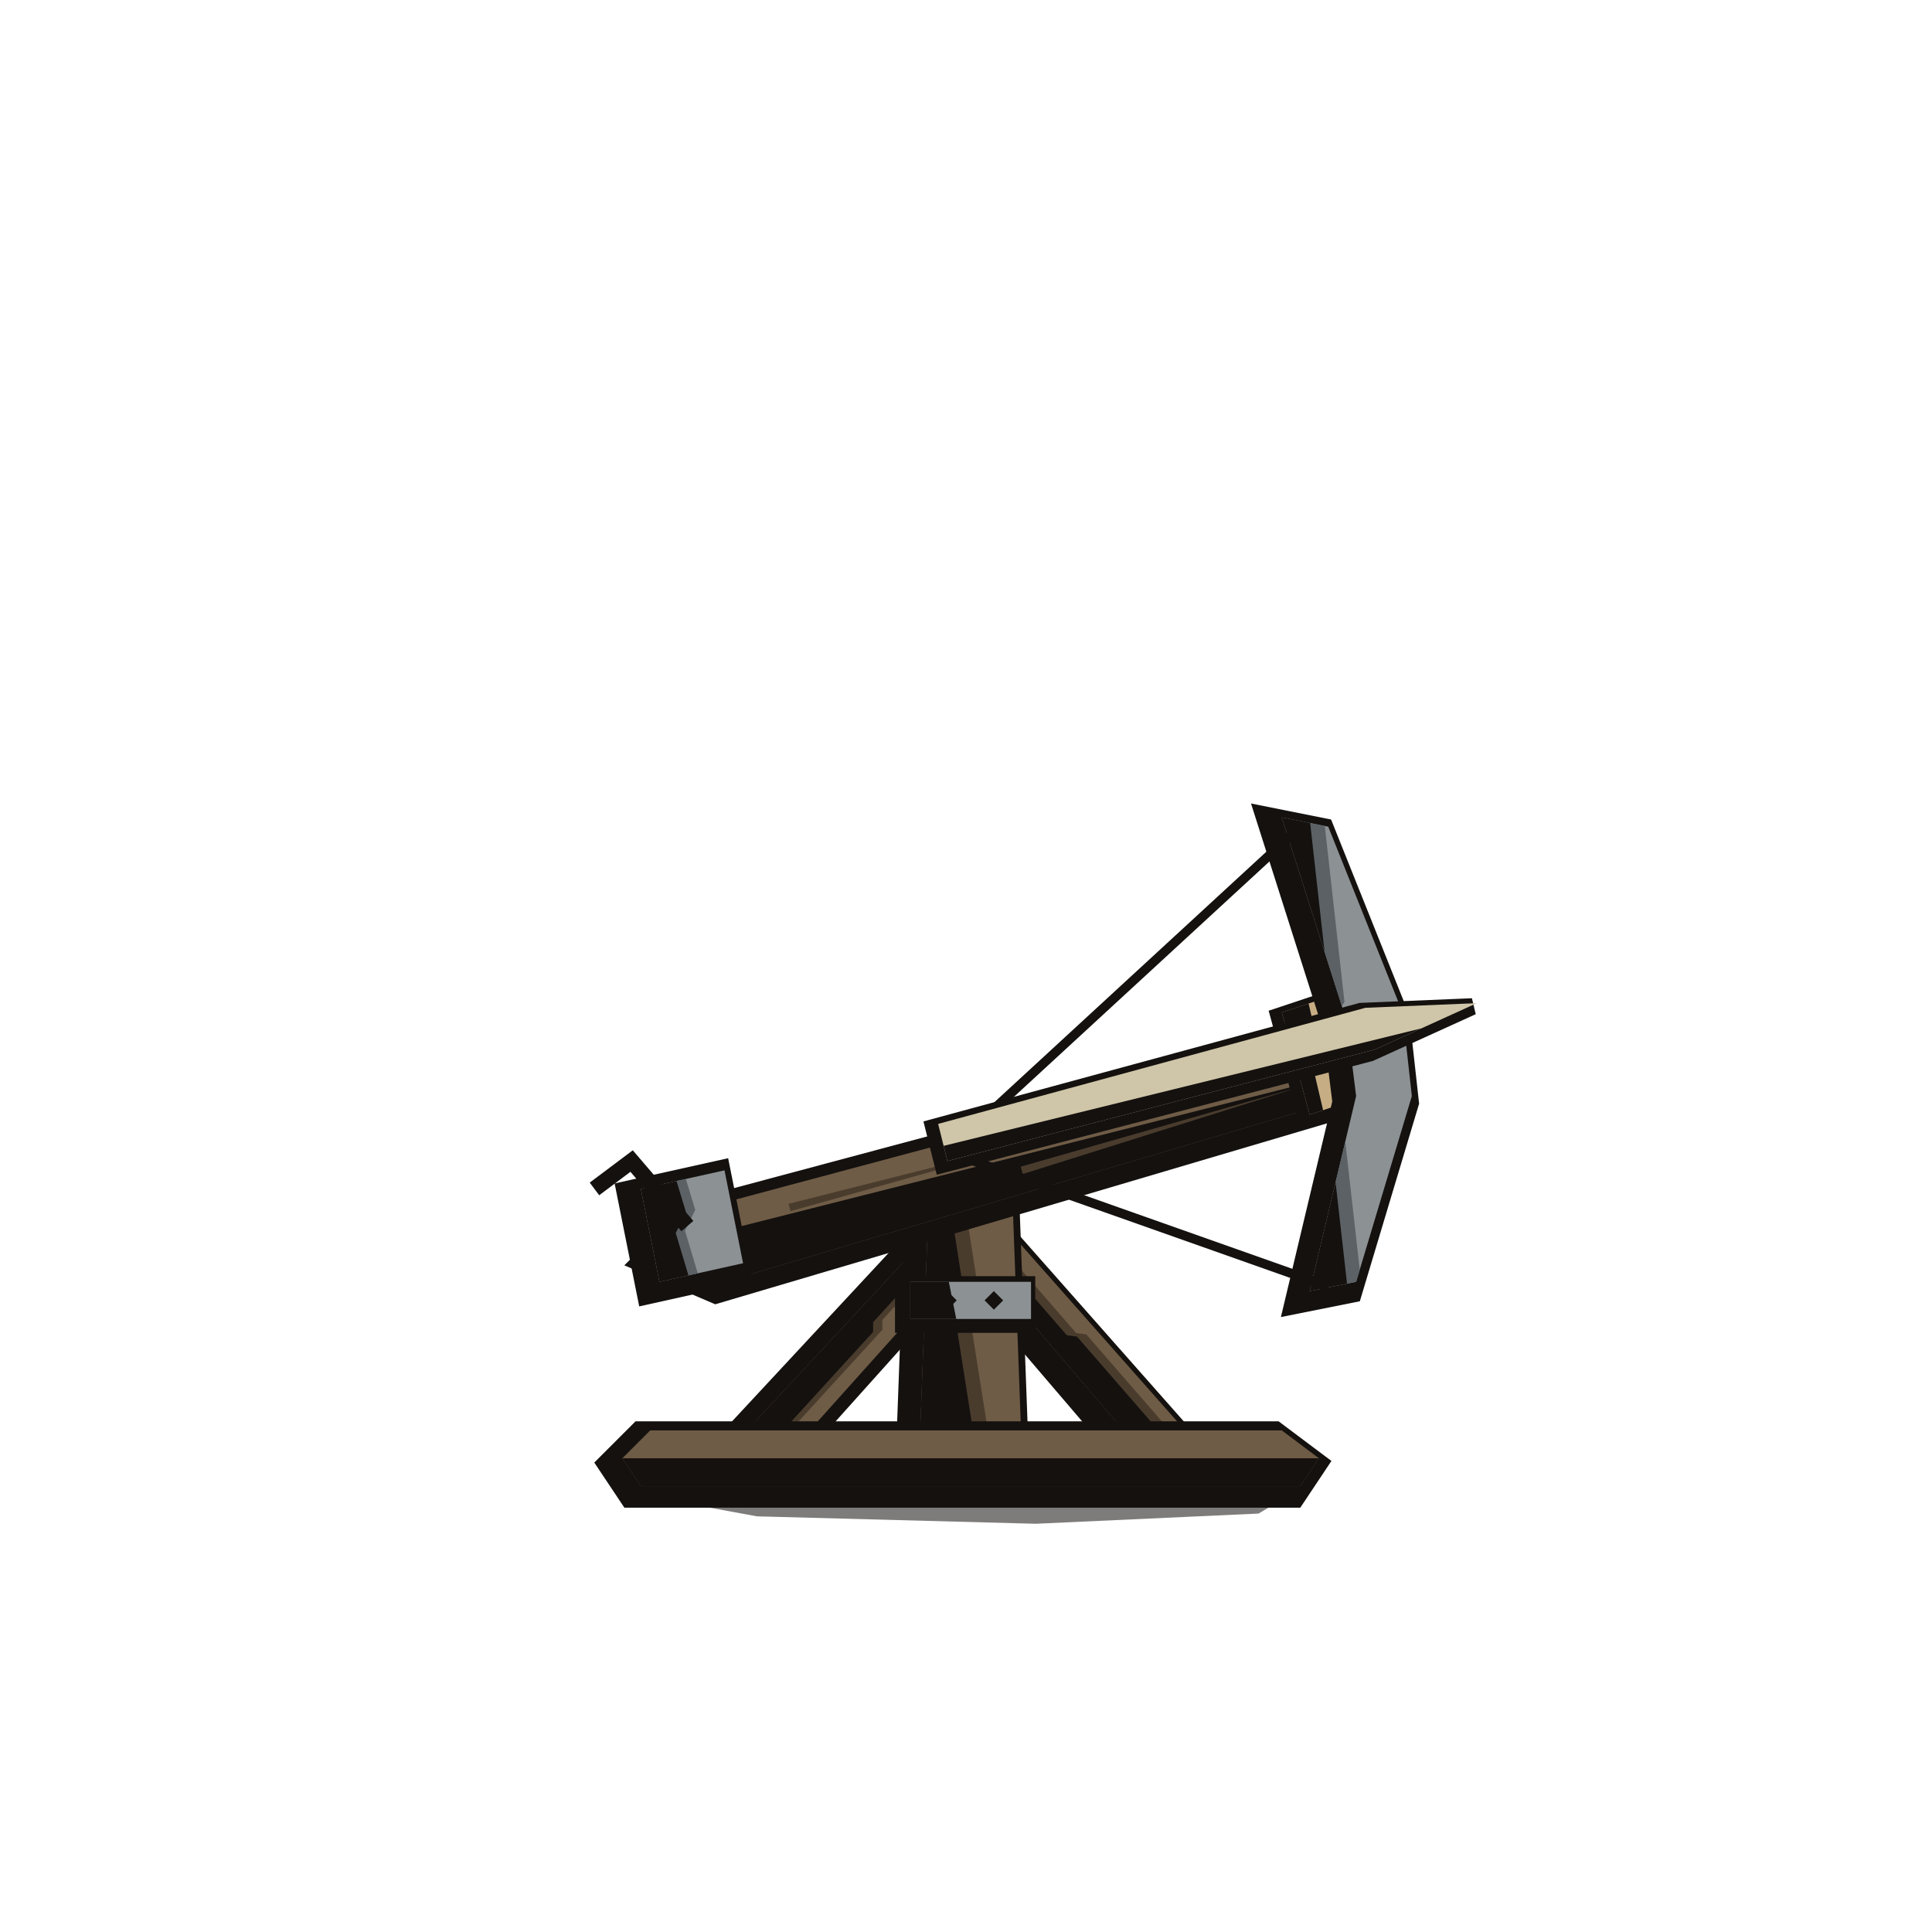
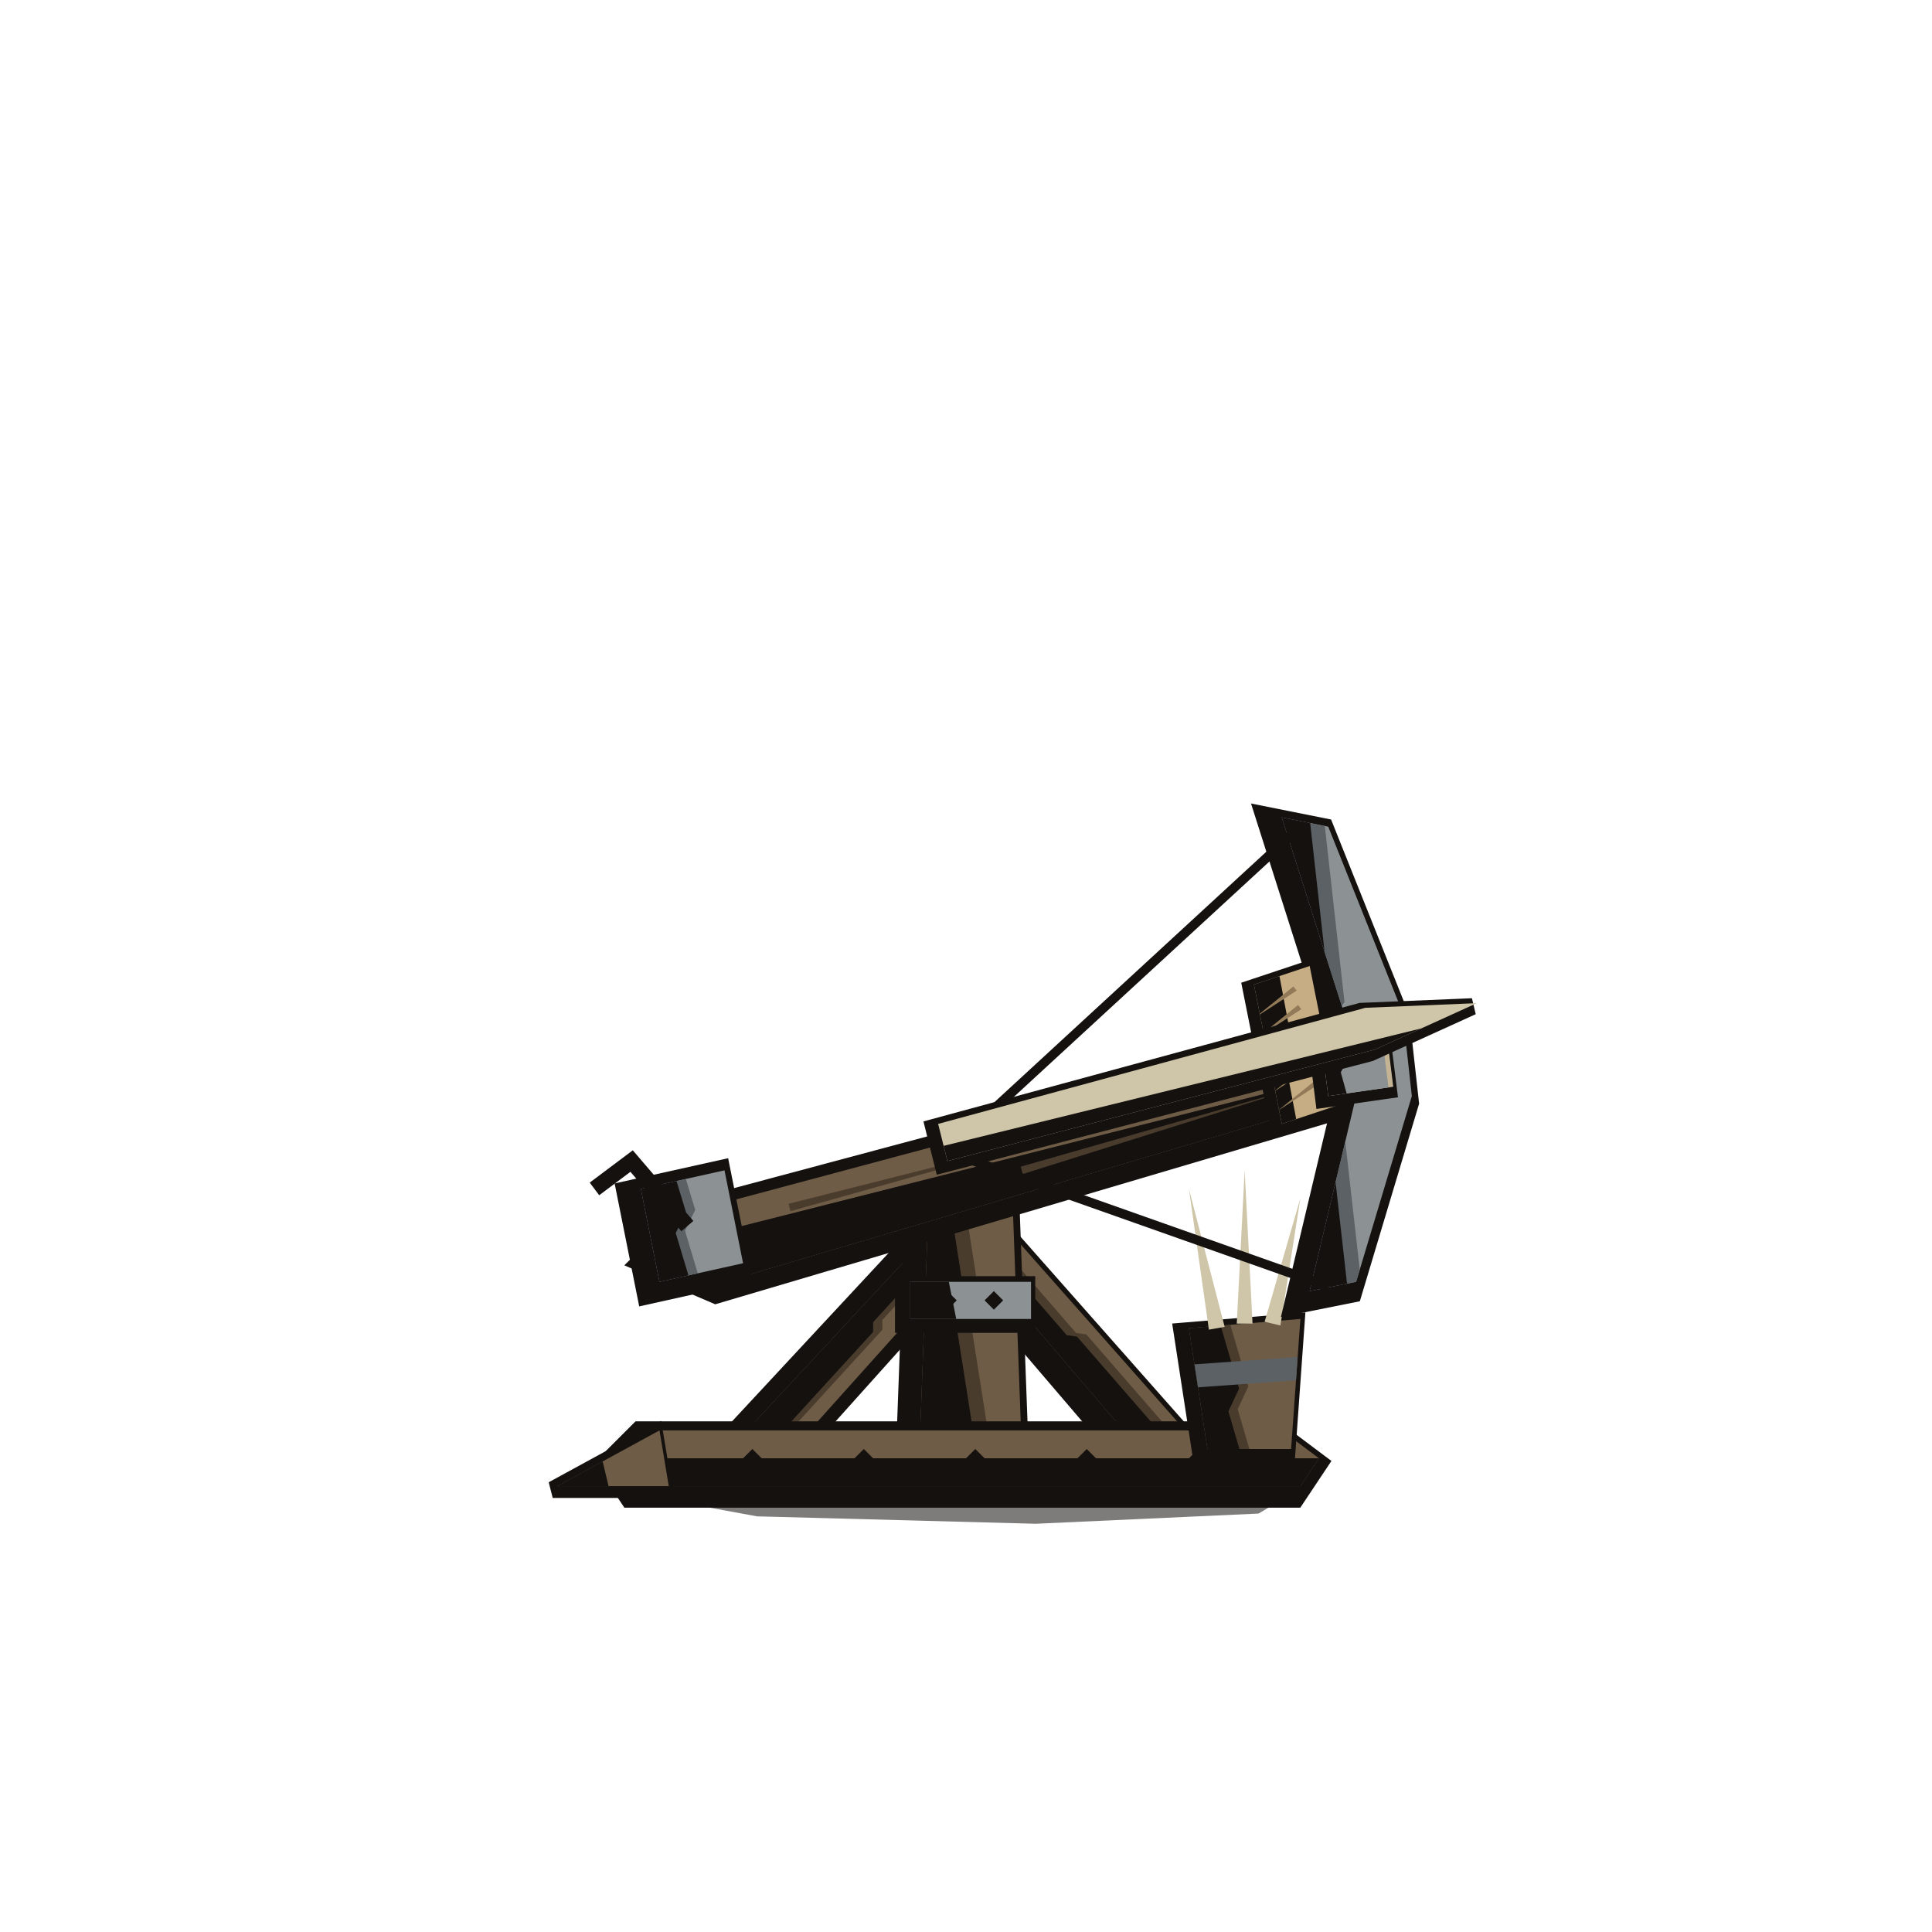
<svg xmlns="http://www.w3.org/2000/svg" id="ballista" width="416" height="416" viewBox="-80 -80 416 416">
  <g id="ballista-shadow-layer" transform="translate(128 240) rotate(0) scale(1 1) translate(-128 -240)">
    <path id="ballista-shadow-blot" d="M 53 241 L 74 233.5 L 113 231.9 L 164 233.5 L 203 238.7 L 191 245.9 L 143 248.1 L 83 246.5 Z" fill="#14110f" opacity="0.55" />
  </g>
  <g id="ballista-sled-layer" transform="translate(128 220) rotate(0) scale(1 1) translate(-128 -220)">
    <defs>
      <path id="ballista-sled-brace-back-shape" d="M 87.7 235.4 L 129.3 189 L 122.7 183 L 80.3 228.6 Z" />
      <clipPath id="ballista-sled-brace-back-clip">
        <use href="#ballista-sled-brace-back-shape" />
      </clipPath>
      <path id="ballista-sled-brace-front-shape" d="M 175.8 228.7 L 135.4 183 L 128.6 189 L 168.2 235.3 Z" />
      <clipPath id="ballista-sled-brace-front-clip">
        <use href="#ballista-sled-brace-front-shape" />
      </clipPath>
      <path id="ballista-sled-post-shape" d="M 120 178 L 138 178 L 140 232 L 118 232 Z" />
      <clipPath id="ballista-sled-post-clip">
        <use href="#ballista-sled-post-shape" />
      </clipPath>
      <path id="ballista-sled-runner-shape" d="M 60 228 L 196 228 L 204 234 L 200 240 L 58 240 L 54 234 Z" />
      <clipPath id="ballista-sled-runner-clip">
        <use href="#ballista-sled-runner-shape" />
      </clipPath>
      <path id="ballista-sled-band-shape" d="M 116 196 L 142 196 L 142 204 L 116 204 Z" />
      <clipPath id="ballista-sled-band-clip">
        <use href="#ballista-sled-band-shape" />
+       </clipPath>
+       <path id="ballista-sled-wedge-shape" d="M 40 240 L 62 228 L 64 240 Z" />
+       <clipPath id="ballista-sled-wedge-clip">
+         <use href="#ballista-sled-wedge-shape" />
+       </clipPath>
+       <path id="ballista-sled-bucket-shape" d="M 176 206 L 200 204 L 198 232 L 180 232 Z" />
+       <clipPath id="ballista-sled-bucket-clip">
+         <use href="#ballista-sled-bucket-shape" />
      </clipPath>
    </defs>
    <g id="ballista-sled-brace-back">
      <use id="ballista-sled-brace-back-line" href="#ballista-sled-brace-back-shape" transform="translate(-1.79 1.34)" fill="#14110f" stroke="#14110f" stroke-width="6.6" stroke-linejoin="miter" stroke-miterlimit="3" />
      <g clip-path="url(#ballista-sled-brace-back-clip)">
        <use id="ballista-sled-brace-back-lit" href="#ballista-sled-brace-back-shape" fill="#6f5c46" />
        <path id="ballista-sled-brace-back-mid" d="M 82.5 234.7 L 108 206.8 L 108 204.7 L 127.5 183.3 L 120.6 177 L 74.6 227.5 Z" transform="translate(2 -0.48)" fill="#4a3c2d" />
        <path id="ballista-sled-brace-back-dark" d="M 82.5 234.7 L 108 206.8 L 108 204.7 L 127.5 183.3 L 120.6 177 L 74.6 227.5 Z" fill="#14110f" />
      </g>
    </g>
    <g id="ballista-sled-brace-front">
      <use id="ballista-sled-brace-front-line" href="#ballista-sled-brace-front-shape" transform="translate(-1.79 1.34)" fill="#14110f" stroke="#14110f" stroke-width="6.6" stroke-linejoin="miter" stroke-miterlimit="3" />
      <g clip-path="url(#ballista-sled-brace-front-clip)">
        <use id="ballista-sled-brace-front-lit" href="#ballista-sled-brace-front-shape" fill="#6f5c46" />
        <path id="ballista-sled-brace-front-mid" d="M 174.5 233.8 L 151.9 207.8 L 149.7 207.5 L 129.5 184.2 L 122.5 190.3 L 166.4 240.8 Z" transform="translate(2 -0.48)" fill="#4a3c2d" />
        <path id="ballista-sled-brace-front-dark" d="M 174.5 233.8 L 151.9 207.8 L 149.7 207.5 L 129.5 184.2 L 122.5 190.3 L 166.4 240.8 Z" fill="#14110f" />
      </g>
    </g>
    <g id="ballista-sled-post">
      <use id="ballista-sled-post-line" href="#ballista-sled-post-shape" transform="translate(-1.79 1.34)" fill="#14110f" stroke="#14110f" stroke-width="6.6" stroke-linejoin="miter" stroke-miterlimit="3" />
      <g clip-path="url(#ballista-sled-post-clip)">
        <use id="ballista-sled-post-lit" href="#ballista-sled-post-shape" fill="#6f5c46" />
        <path id="ballista-sled-post-mid" d="M 106 174 L 123.7 173.8 L 127.1 195.5 L 124.9 198.8 L 130.8 236.2 L 106 236 Z" transform="translate(3.08 -0.74)" fill="#4a3c2d" />
        <path id="ballista-sled-post-dark" d="M 106 174 L 123.7 173.8 L 127.1 195.5 L 124.9 198.8 L 130.8 236.2 L 106 236 Z" fill="#14110f" />
      </g>
    </g>
    <g id="ballista-sled-runner">
      <use id="ballista-sled-runner-line" href="#ballista-sled-runner-shape" transform="translate(-1.79 1.34)" fill="#14110f" stroke="#14110f" stroke-width="6.6" stroke-linejoin="miter" stroke-miterlimit="3" />
      <g clip-path="url(#ballista-sled-runner-clip)">
        <use id="ballista-sled-runner-lit" href="#ballista-sled-runner-shape" fill="#6f5c46" />
        <path id="ballista-sled-runner-dark" d="M 50 234 L 210 234 L 210 242 L 50 242 Z" fill="#14110f" />
      </g>
    </g>
    <g id="ballista-sled-band">
      <use id="ballista-sled-band-line" href="#ballista-sled-band-shape" transform="translate(-1.19 0.89)" fill="#14110f" stroke="#14110f" stroke-width="4.2" stroke-linejoin="miter" stroke-miterlimit="3" />
      <g clip-path="url(#ballista-sled-band-clip)">
        <use id="ballista-sled-band-lit" href="#ballista-sled-band-shape" fill="#8c9194" />
        <path id="ballista-sled-band-dark" d="M 104 192 L 123.5 192 L 126.7 208 L 104 208 Z" fill="#14110f" />
      </g>
    </g>
+     <path id="ballista-sled-pegs-0" d="M 80 234 L 82 232 L 84 234 L 82 236 Z" fill="#14110f" />
+     <path id="ballista-sled-pegs-1" d="M 104 234 L 106 232 L 108 234 L 106 236 Z" fill="#14110f" />
+     <path id="ballista-sled-pegs-2" d="M 128 234 L 130 232 L 132 234 L 130 236 Z" fill="#14110f" />
+     <path id="ballista-sled-pegs-3" d="M 152 234 L 154 232 L 156 234 L 154 236 Z" fill="#14110f" />
+     <path id="ballista-sled-pegs-4" d="M 176 234 L 178 232 L 180 234 L 178 236 Z" fill="#14110f" />
+     <g id="ballista-sled-wedge">
+       <use id="ballista-sled-wedge-line" href="#ballista-sled-wedge-shape" transform="translate(-0.99 0.74)" fill="#14110f" stroke="#14110f" stroke-width="3.6" stroke-linejoin="miter" stroke-miterlimit="3" />
+       <g clip-path="url(#ballista-sled-wedge-clip)">
+         <use id="ballista-sled-wedge-lit" href="#ballista-sled-wedge-shape" fill="#6f5c46" />
+         <path id="ballista-sled-wedge-dark" d="M 28 224 L 47.2 224 L 52 244 L 28 244 Z" fill="#14110f" />
+       </g>
+     </g>
+     <g id="ballista-sled-bucket">
+       <use id="ballista-sled-bucket-line" href="#ballista-sled-bucket-shape" transform="translate(-1.19 0.89)" fill="#14110f" stroke="#14110f" stroke-width="4.2" stroke-linejoin="miter" stroke-miterlimit="3" />
+       <g clip-path="url(#ballista-sled-bucket-clip)">
+         <use id="ballista-sled-bucket-lit" href="#ballista-sled-bucket-shape" fill="#6f5c46" />
+         <path id="ballista-sled-bucket-mid" d="M 164 200 L 181.1 199.5 L 186.8 219 L 184.5 223.9 L 188.2 236.5 L 164 236 Z" transform="translate(2 -0.48)" fill="#4a3c2d" />
+         <path id="ballista-sled-bucket-dark" d="M 164 200 L 181.1 199.5 L 186.8 219 L 184.5 223.9 L 188.2 236.5 L 164 236 Z" fill="#14110f" />
+         <path id="ballista-sled-bucket-hoop" d="M 174 214 L 202 212 L 202 217 L 174 219 Z" fill="#5b6165" />
+       </g>
+     </g>
+     <path id="ballista-sled-spare-bolts" d="M 183.7 205.7 L 176 176 L 180.3 206.3 Z M 189.7 205 L 188 172 L 186.3 205 Z M 195.7 205.4 L 200 178 L 192.3 204.6 Z" fill="#cfc5a8" />
    <path id="ballista-sled-bolt-a" d="M 122 200 L 124 198 L 126 200 L 124 202 Z" fill="#14110f" />
    <path id="ballista-sled-bolt-b" d="M 132 200 L 134 198 L 136 200 L 134 202 Z" fill="#14110f" />
  </g>
  <g id="ballista-bow-layer" transform="translate(128 180) rotate(0) scale(1 1) translate(-128 -180)">
    <defs>
      <path id="ballista-bow-stock-shape" d="M 62 190 L 72 180 L 214 142 L 218 154 L 76 196 Z" />
      <clipPath id="ballista-bow-stock-clip">
        <use href="#ballista-bow-stock-shape" />
      </clipPath>
      <path id="ballista-bow-lash-shape" d="M 196 138 L 208 134 L 214 156 L 202 160 Z" />
      <clipPath id="ballista-bow-lash-clip">
        <use href="#ballista-bow-lash-shape" />
      </clipPath>
      <path id="ballista-bow-windlass-shape" d="M 58 176 L 76 172 L 80 192 L 62 196 Z" />
      <clipPath id="ballista-bow-windlass-clip">
        <use href="#ballista-bow-windlass-shape" />
      </clipPath>
      <path id="ballista-bow-prod-shape" d="M 196 96 L 206 98 L 222 138 L 224 156 L 212 196 L 202 198 L 212 156 L 210 140 Z" />
      <clipPath id="ballista-bow-prod-clip">
        <use href="#ballista-bow-prod-shape" />
+       </clipPath>
+       <path id="ballista-bow-skein-shape" d="M 190 132 L 202 128 L 208 158 L 196 162 Z" />
+       <clipPath id="ballista-bow-skein-clip">
+         <use href="#ballista-bow-skein-shape" />
+       </clipPath>
+       <path id="ballista-bow-iron-nose-shape" d="M 204 140 L 218 138 L 220 154 L 206 156 Z" />
+       <clipPath id="ballista-bow-iron-nose-clip">
+         <use href="#ballista-bow-iron-nose-shape" />
      </clipPath>
      <path id="ballista-bow-bolt-shape" d="M 122 162 L 214 137 L 238 136 L 216 146 L 124 170 Z" />
      <clipPath id="ballista-bow-bolt-clip">
        <use href="#ballista-bow-bolt-shape" />
      </clipPath>
    </defs>
    <g id="ballista-bow-stock">
      <use id="ballista-bow-stock-line" href="#ballista-bow-stock-shape" transform="translate(-1.79 1.34)" fill="#14110f" stroke="#14110f" stroke-width="6.6" stroke-linejoin="miter" stroke-miterlimit="3" />
      <g clip-path="url(#ballista-bow-stock-clip)">
        <use id="ballista-bow-stock-lit" href="#ballista-bow-stock-shape" fill="#6f5c46" />
        <path id="ballista-bow-stock-mid" d="M 56 190 L 222 148 L 222 162 L 56 204 Z" transform="translate(3 -0.72)" fill="#4a3c2d" />
        <path id="ballista-bow-stock-dark" d="M 56 190 L 222 148 L 222 162 L 56 204 Z" fill="#14110f" />
        <path id="ballista-bow-stock-grain" d="M 90.2 180.8 L 150 164 L 89.8 179.2 Z M 140.2 172.8 L 200 154 L 139.8 171.2 Z" fill="#4a3c2d" />
      </g>
    </g>
    <g id="ballista-bow-lash">
      <use id="ballista-bow-lash-line" href="#ballista-bow-lash-shape" transform="translate(-0.89 0.67)" fill="#14110f" stroke="#14110f" stroke-width="3.2" stroke-linejoin="miter" stroke-miterlimit="3" />
      <g clip-path="url(#ballista-bow-lash-clip)">
        <use id="ballista-bow-lash-lit" href="#ballista-bow-lash-shape" fill="#c7ad84" />
        <path id="ballista-bow-lash-dark" d="M 184 130 L 200.3 129.8 L 203.1 141.8 L 201.5 144.6 L 206.1 164.2 L 184 164 Z" fill="#14110f" />
      </g>
    </g>
    <g id="ballista-bow-windlass">
      <use id="ballista-bow-windlass-line" href="#ballista-bow-windlass-shape" transform="translate(-1.79 1.34)" fill="#14110f" stroke="#14110f" stroke-width="6.6" stroke-linejoin="miter" stroke-miterlimit="3" />
      <g clip-path="url(#ballista-bow-windlass-clip)">
        <use id="ballista-bow-windlass-lit" href="#ballista-bow-windlass-shape" fill="#8c9194" />
        <path id="ballista-bow-windlass-mid" d="M 46 168 L 63.6 167.5 L 67.7 181 L 65.5 185.5 L 70 200.5 L 46 200 Z" transform="translate(2 -0.48)" fill="#5b6165" />
        <path id="ballista-bow-windlass-dark" d="M 46 168 L 63.6 167.5 L 67.7 181 L 65.5 185.5 L 70 200.5 L 46 200 Z" fill="#14110f" />
      </g>
    </g>
    <path id="ballista-bow-crank" d="M 68 184 L 56 170 L 48 176" fill="none" stroke="#14110f" stroke-width="3.4" stroke-linecap="butt" stroke-linejoin="miter" />
    <g id="ballista-bow-prod">
      <use id="ballista-bow-prod-line" href="#ballista-bow-prod-shape" transform="translate(-1.79 1.34)" fill="#14110f" stroke="#14110f" stroke-width="6.6" stroke-linejoin="miter" stroke-miterlimit="3" />
      <g clip-path="url(#ballista-bow-prod-clip)">
        <use id="ballista-bow-prod-lit" href="#ballista-bow-prod-shape" fill="#8c9194" />
        <path id="ballista-bow-prod-mid" d="M 184 92 L 201.5 91.8 L 206.5 136.5 L 203.7 140.3 L 210.7 202.2 L 184 202 Z" transform="translate(3 -0.72)" fill="#5b6165" />
        <path id="ballista-bow-prod-dark" d="M 184 92 L 201.5 91.8 L 206.5 136.5 L 203.7 140.3 L 210.7 202.2 L 184 202 Z" fill="#14110f" />
      </g>
    </g>
    <path id="ballista-bow-cord" d="M 200 98 L 124 168 L 206 197" fill="none" stroke="#14110f" stroke-width="2" stroke-linecap="butt" stroke-linejoin="miter" />
+     <g id="ballista-bow-skein">
+       <use id="ballista-bow-skein-line" href="#ballista-bow-skein-shape" transform="translate(-0.89 0.67)" fill="#14110f" stroke="#14110f" stroke-width="3.2" stroke-linejoin="miter" stroke-miterlimit="3" />
+       <g clip-path="url(#ballista-bow-skein-clip)">
+         <use id="ballista-bow-skein-lit" href="#ballista-bow-skein-shape" fill="#c7ad84" />
+         <path id="ballista-bow-skein-dark" d="M 178 124 L 194.3 123.8 L 197.7 141.9 L 196 144.7 L 200.1 166.2 L 178 166 Z" fill="#14110f" />
+         <path id="ballista-bow-skein-turns" d="M 198.5 132.4 L 190.1 139.2 L 199.2 133.3 Z M 199.5 136.4 L 191.1 143.2 L 200.2 137.3 Z M 200.5 140.4 L 192.1 147.2 L 201.2 141.3 Z M 201.5 144.4 L 193.1 151.2 L 202.2 145.3 Z M 202.5 148.4 L 194.1 155.2 L 203.2 149.3 Z M 203.5 152.4 L 195.1 159.2 L 204.2 153.3 Z" fill="#927a58" />
+       </g>
+     </g>
+     <g id="ballista-bow-iron-nose">
+       <use id="ballista-bow-iron-nose-line" href="#ballista-bow-iron-nose-shape" transform="translate(-0.99 0.74)" fill="#14110f" stroke="#14110f" stroke-width="3.6" stroke-linejoin="miter" stroke-miterlimit="3" />
+       <g clip-path="url(#ballista-bow-iron-nose-clip)">
+         <use id="ballista-bow-iron-nose-lit" href="#ballista-bow-iron-nose-shape" fill="#8c9194" />
+         <use id="ballista-bow-iron-nose-rim" href="#ballista-bow-iron-nose-shape" fill="#f4d294" opacity="0.55" />
+         <use id="ballista-bow-iron-nose-lit-over" href="#ballista-bow-iron-nose-shape" transform="translate(-0.96 0.72)" fill="#8c9194" />
+         <path id="ballista-bow-iron-nose-dark" d="M 192 134 L 206.3 133.7 L 210.2 148.1 L 208.7 150.9 L 211.3 160.3 L 192 160 Z" fill="#14110f" />
+       </g>
+     </g>
    <g id="ballista-bow-bolt">
      <use id="ballista-bow-bolt-line" href="#ballista-bow-bolt-shape" transform="translate(-0.99 0.74)" fill="#14110f" stroke="#14110f" stroke-width="3.6" stroke-linejoin="miter" stroke-miterlimit="3" />
      <g clip-path="url(#ballista-bow-bolt-clip)">
        <use id="ballista-bow-bolt-lit" href="#ballista-bow-bolt-shape" fill="#cfc5a8" />
        <path id="ballista-bow-bolt-dark" d="M 118 168 L 240 138 L 240 150 L 118 176 Z" fill="#14110f" />
      </g>
    </g>
  </g>
</svg>
